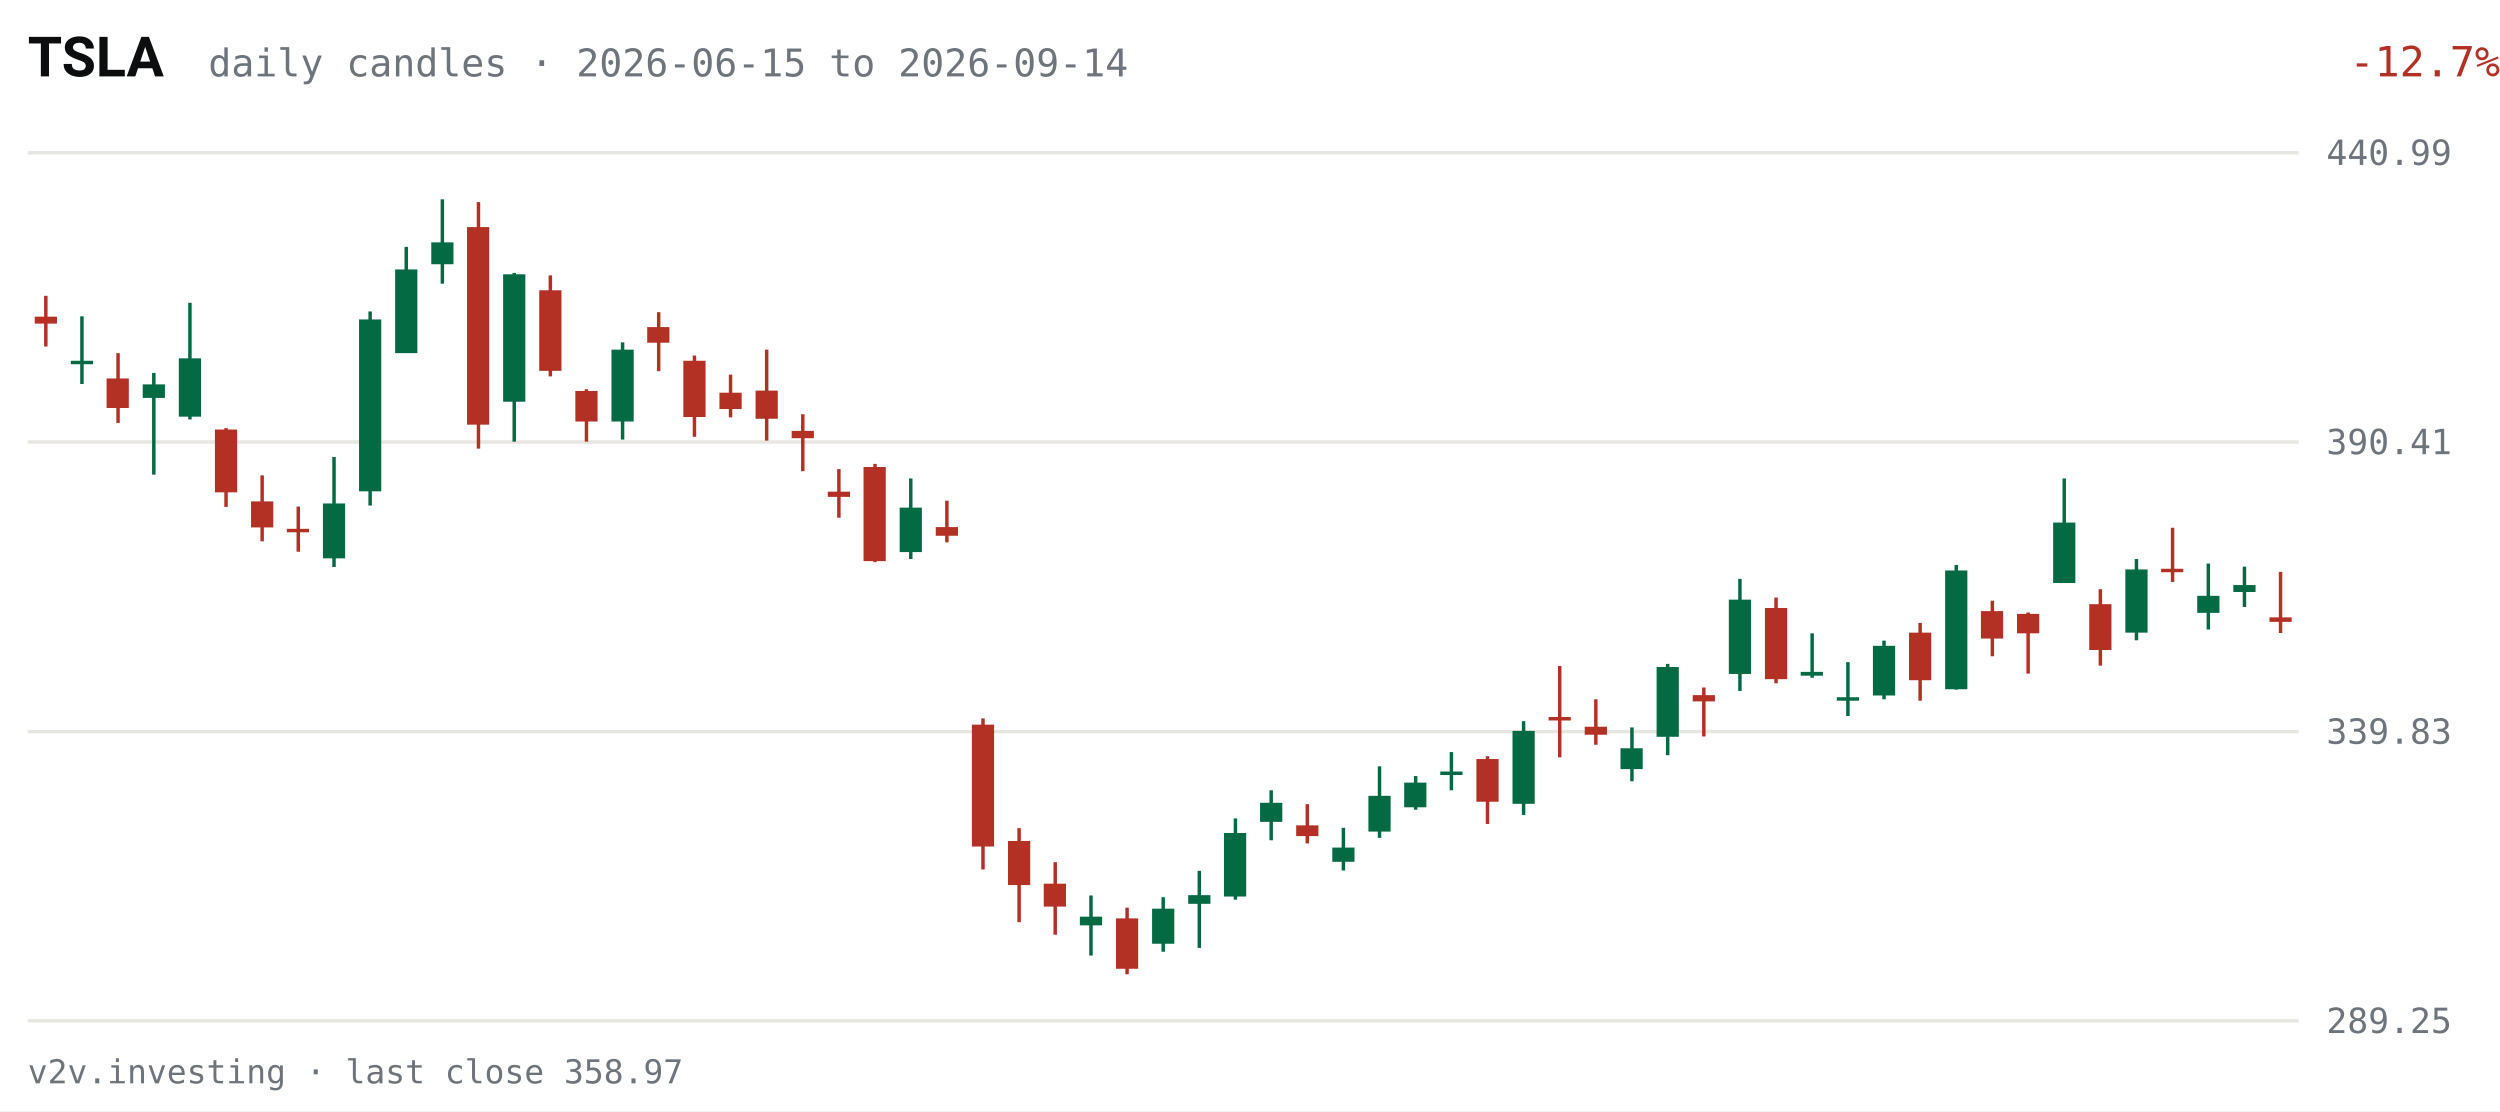
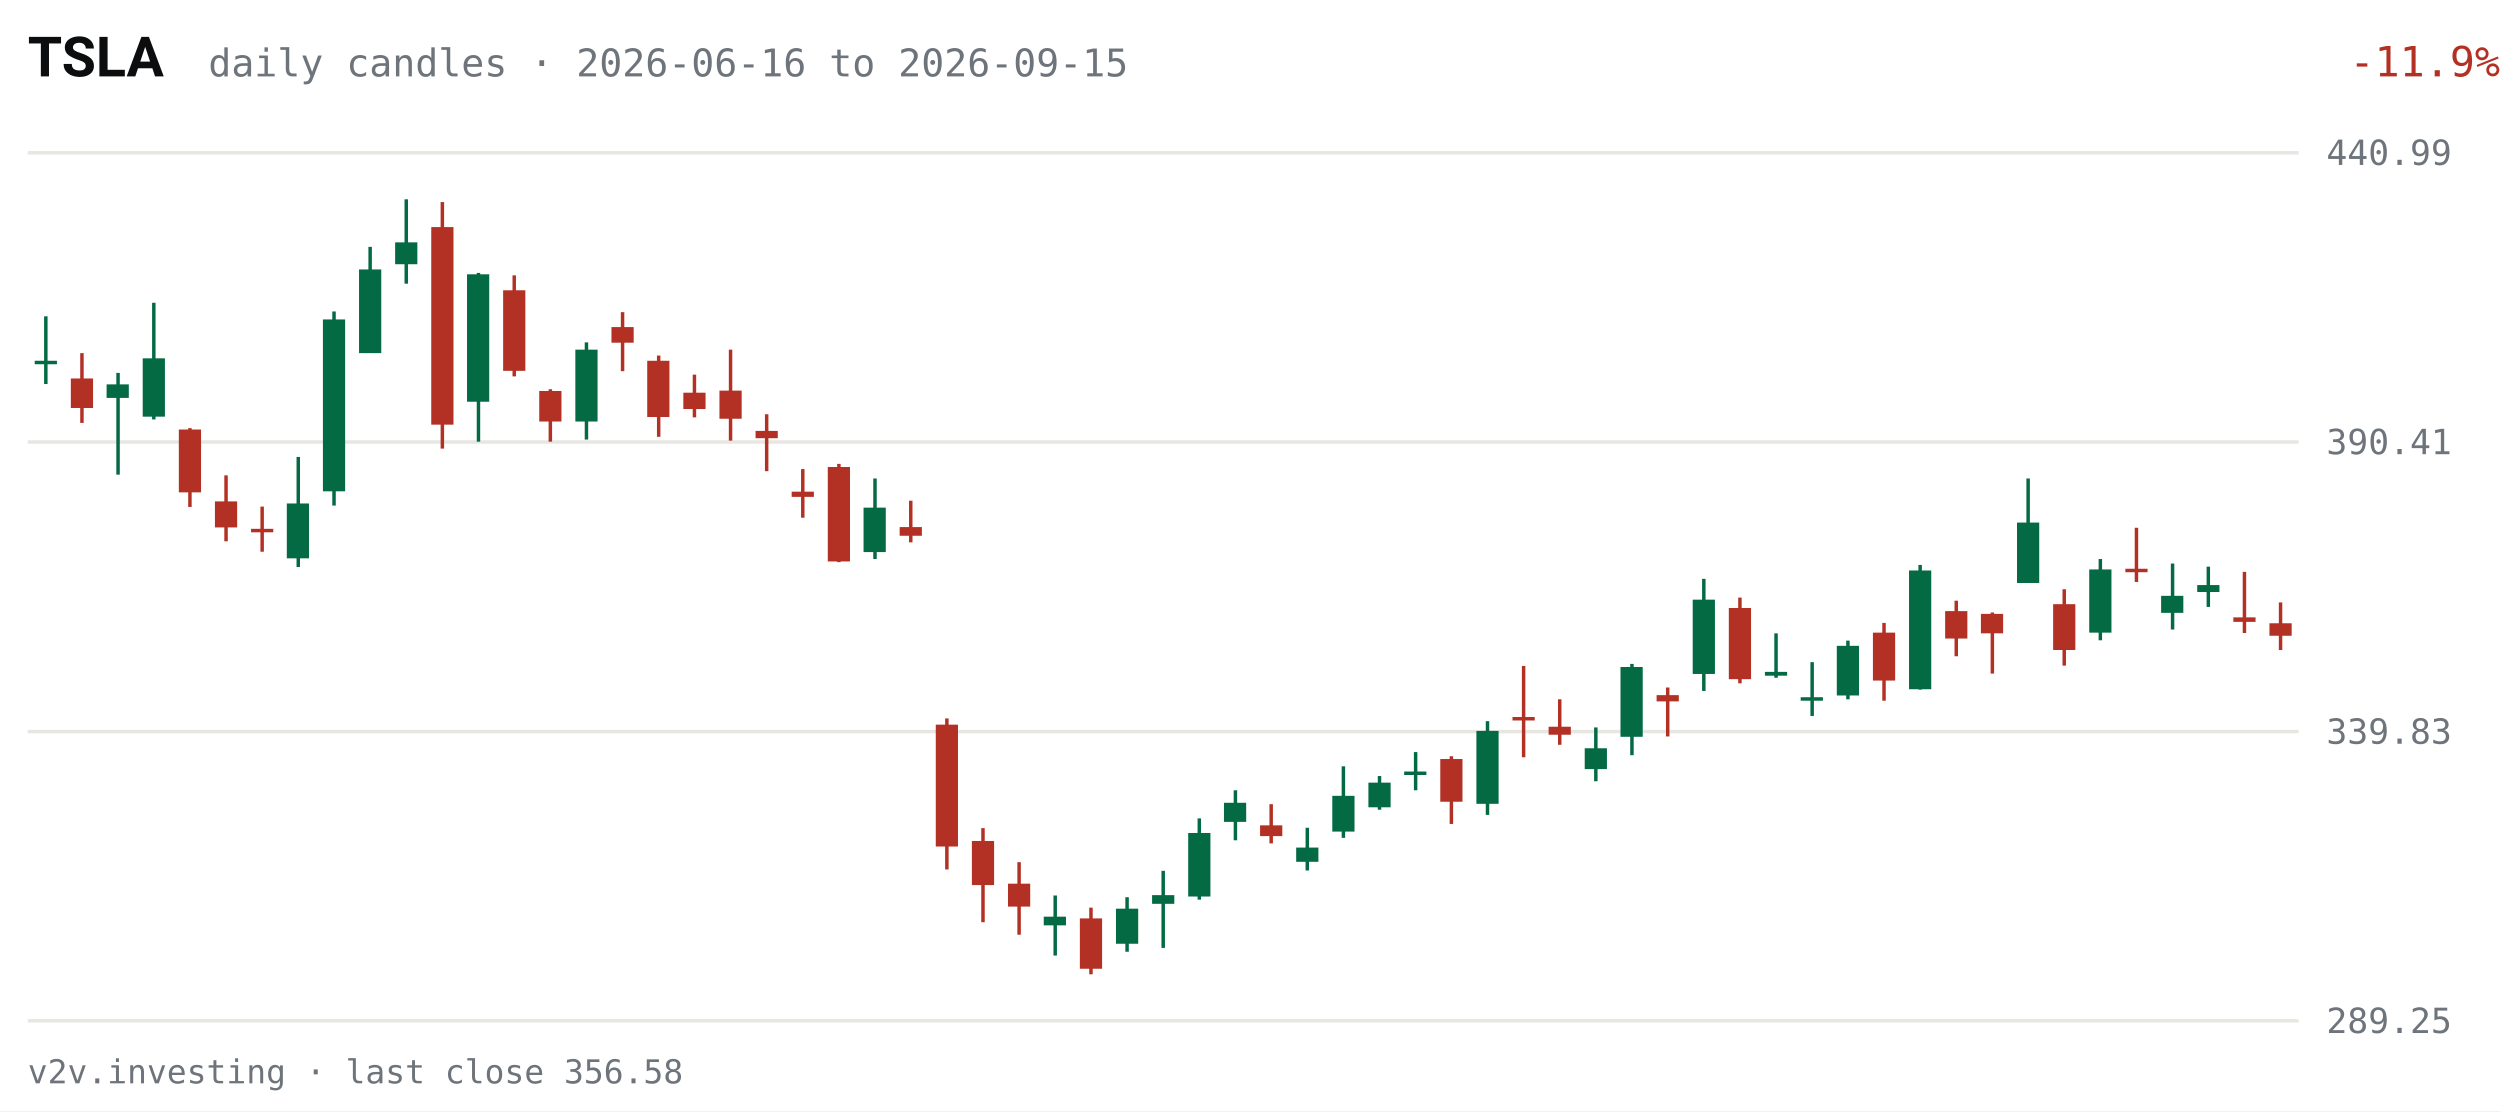
<svg xmlns="http://www.w3.org/2000/svg" viewBox="0 0 720 320" width="720" height="320" role="img" aria-label="TSLA daily candles, last 63 sessions">
  <rect width="720" height="320" fill="#FFFFFF" />
  <text x="8" y="22" fill="#0C0D0E" font-size="16" font-weight="600" font-family="system-ui,-apple-system,Segoe UI,Roboto,sans-serif">TSLA</text>
-   <text x="60" y="22" fill="#6E747B" font-size="11" font-family="ui-monospace,SFMono-Regular,Menlo,Consolas,monospace">daily candles · 2026-06-15 to 2026-09-14</text>
-   <text x="670" y="22" fill="#B33124" font-size="12" text-anchor="end" font-family="ui-monospace,SFMono-Regular,Menlo,Consolas,monospace" transform="translate(50,0)">-12.7%</text>
+   <text x="60" y="22" fill="#6E747B" font-size="11" font-family="ui-monospace,SFMono-Regular,Menlo,Consolas,monospace">daily candles · 2026-06-16 to 2026-09-15</text>
+   <text x="670" y="22" fill="#B33124" font-size="12" text-anchor="end" font-family="ui-monospace,SFMono-Regular,Menlo,Consolas,monospace" transform="translate(50,0)">-11.9%</text>
  <g font-family="ui-monospace,SFMono-Regular,Menlo,Consolas,monospace">
    <line x1="8" y1="294.0" x2="662" y2="294.0" stroke="#E7E6E1" stroke-width="1" />
    <text x="670" y="297.5" fill="#6E747B" font-size="10">289.25</text>
    <line x1="8" y1="210.7" x2="662" y2="210.7" stroke="#E7E6E1" stroke-width="1" />
    <text x="670" y="214.2" fill="#6E747B" font-size="10">339.83</text>
    <line x1="8" y1="127.3" x2="662" y2="127.3" stroke="#E7E6E1" stroke-width="1" />
    <text x="670" y="130.8" fill="#6E747B" font-size="10">390.41</text>
    <line x1="8" y1="44.0" x2="662" y2="44.0" stroke="#E7E6E1" stroke-width="1" />
    <text x="670" y="47.5" fill="#6E747B" font-size="10">440.99</text>
-     <line x1="13.2" y1="85.2" x2="13.2" y2="99.8" stroke="#B33124" stroke-width="1" />
-     <rect x="10.0" y="91.2" width="6.4" height="2.0" fill="#B33124" />
-     <line x1="23.6" y1="91.1" x2="23.6" y2="110.6" stroke="#046A44" stroke-width="1" />
-     <rect x="20.4" y="103.9" width="6.4" height="1.0" fill="#046A44" />
-     <line x1="34.0" y1="101.7" x2="34.0" y2="121.8" stroke="#B33124" stroke-width="1" />
-     <rect x="30.7" y="109.0" width="6.4" height="8.5" fill="#B33124" />
-     <line x1="44.3" y1="107.4" x2="44.3" y2="136.7" stroke="#046A44" stroke-width="1" />
-     <rect x="41.1" y="110.7" width="6.4" height="3.9" fill="#046A44" />
-     <line x1="54.7" y1="87.2" x2="54.7" y2="120.8" stroke="#046A44" stroke-width="1" />
-     <rect x="51.5" y="103.2" width="6.4" height="16.8" fill="#046A44" />
-     <line x1="65.1" y1="123.3" x2="65.1" y2="146.0" stroke="#B33124" stroke-width="1" />
-     <rect x="61.9" y="123.7" width="6.4" height="18.1" fill="#B33124" />
-     <line x1="75.5" y1="136.9" x2="75.5" y2="155.9" stroke="#B33124" stroke-width="1" />
-     <rect x="72.3" y="144.4" width="6.4" height="7.5" fill="#B33124" />
-     <line x1="85.9" y1="145.9" x2="85.9" y2="158.9" stroke="#B33124" stroke-width="1" />
-     <rect x="82.6" y="152.3" width="6.4" height="1.0" fill="#B33124" />
-     <line x1="96.2" y1="131.6" x2="96.2" y2="163.3" stroke="#046A44" stroke-width="1" />
-     <rect x="93.0" y="145.0" width="6.4" height="15.8" fill="#046A44" />
-     <line x1="106.6" y1="89.7" x2="106.6" y2="145.6" stroke="#046A44" stroke-width="1" />
-     <rect x="103.4" y="92.0" width="6.4" height="49.5" fill="#046A44" />
-     <line x1="117.0" y1="71.1" x2="117.0" y2="101.6" stroke="#046A44" stroke-width="1" />
-     <rect x="113.8" y="77.6" width="6.4" height="24.1" fill="#046A44" />
-     <line x1="127.4" y1="57.4" x2="127.4" y2="81.7" stroke="#046A44" stroke-width="1" />
-     <rect x="124.2" y="69.8" width="6.4" height="6.3" fill="#046A44" />
-     <line x1="137.8" y1="58.2" x2="137.8" y2="129.2" stroke="#B33124" stroke-width="1" />
-     <rect x="134.5" y="65.4" width="6.4" height="56.9" fill="#B33124" />
-     <line x1="148.1" y1="78.6" x2="148.1" y2="127.2" stroke="#046A44" stroke-width="1" />
-     <rect x="144.9" y="79.0" width="6.4" height="36.7" fill="#046A44" />
-     <line x1="158.5" y1="79.3" x2="158.5" y2="108.4" stroke="#B33124" stroke-width="1" />
-     <rect x="155.3" y="83.6" width="6.4" height="23.2" fill="#B33124" />
-     <line x1="168.9" y1="112.1" x2="168.9" y2="127.2" stroke="#B33124" stroke-width="1" />
-     <rect x="165.7" y="112.6" width="6.4" height="8.8" fill="#B33124" />
-     <line x1="179.3" y1="98.6" x2="179.3" y2="126.6" stroke="#046A44" stroke-width="1" />
-     <rect x="176.1" y="100.7" width="6.4" height="20.7" fill="#046A44" />
-     <line x1="189.7" y1="89.9" x2="189.7" y2="106.9" stroke="#B33124" stroke-width="1" />
-     <rect x="186.4" y="94.2" width="6.4" height="4.5" fill="#B33124" />
-     <line x1="200.0" y1="102.4" x2="200.0" y2="125.8" stroke="#B33124" stroke-width="1" />
-     <rect x="196.8" y="103.9" width="6.4" height="16.2" fill="#B33124" />
-     <line x1="210.4" y1="107.9" x2="210.4" y2="120.2" stroke="#B33124" stroke-width="1" />
-     <rect x="207.2" y="113.1" width="6.4" height="4.7" fill="#B33124" />
-     <line x1="220.8" y1="100.7" x2="220.8" y2="126.9" stroke="#B33124" stroke-width="1" />
-     <rect x="217.6" y="112.5" width="6.4" height="8.1" fill="#B33124" />
-     <line x1="231.2" y1="119.3" x2="231.2" y2="135.7" stroke="#B33124" stroke-width="1" />
-     <rect x="228.0" y="124.1" width="6.4" height="2.1" fill="#B33124" />
-     <line x1="241.6" y1="135.1" x2="241.6" y2="149.1" stroke="#B33124" stroke-width="1" />
-     <rect x="238.4" y="141.6" width="6.4" height="1.5" fill="#B33124" />
-     <line x1="252.0" y1="133.6" x2="252.0" y2="161.9" stroke="#B33124" stroke-width="1" />
-     <rect x="248.7" y="134.5" width="6.4" height="27.1" fill="#B33124" />
-     <line x1="262.3" y1="137.8" x2="262.3" y2="161.0" stroke="#046A44" stroke-width="1" />
-     <rect x="259.1" y="146.2" width="6.4" height="12.8" fill="#046A44" />
-     <line x1="272.7" y1="144.2" x2="272.7" y2="156.2" stroke="#B33124" stroke-width="1" />
-     <rect x="269.5" y="151.8" width="6.4" height="2.5" fill="#B33124" />
-     <line x1="283.1" y1="206.9" x2="283.1" y2="250.4" stroke="#B33124" stroke-width="1" />
-     <rect x="279.9" y="208.7" width="6.4" height="35.1" fill="#B33124" />
-     <line x1="293.5" y1="238.5" x2="293.5" y2="265.6" stroke="#B33124" stroke-width="1" />
-     <rect x="290.3" y="242.2" width="6.4" height="12.7" fill="#B33124" />
-     <line x1="303.9" y1="248.3" x2="303.9" y2="269.2" stroke="#B33124" stroke-width="1" />
-     <rect x="300.6" y="254.5" width="6.4" height="6.6" fill="#B33124" />
-     <line x1="314.2" y1="257.9" x2="314.2" y2="275.2" stroke="#046A44" stroke-width="1" />
-     <rect x="311.0" y="264.0" width="6.4" height="2.5" fill="#046A44" />
-     <line x1="324.6" y1="261.4" x2="324.6" y2="280.6" stroke="#B33124" stroke-width="1" />
-     <rect x="321.4" y="264.5" width="6.4" height="14.5" fill="#B33124" />
-     <line x1="335.0" y1="258.4" x2="335.0" y2="274.1" stroke="#046A44" stroke-width="1" />
-     <rect x="331.8" y="261.7" width="6.4" height="10.1" fill="#046A44" />
-     <line x1="345.4" y1="250.8" x2="345.4" y2="273.0" stroke="#046A44" stroke-width="1" />
-     <rect x="342.2" y="257.8" width="6.4" height="2.5" fill="#046A44" />
-     <line x1="355.8" y1="235.7" x2="355.8" y2="259.1" stroke="#046A44" stroke-width="1" />
-     <rect x="352.5" y="239.9" width="6.4" height="18.3" fill="#046A44" />
-     <line x1="366.1" y1="227.6" x2="366.1" y2="242.0" stroke="#046A44" stroke-width="1" />
-     <rect x="362.9" y="231.2" width="6.4" height="5.5" fill="#046A44" />
-     <line x1="376.5" y1="231.6" x2="376.5" y2="242.9" stroke="#B33124" stroke-width="1" />
-     <rect x="373.3" y="237.7" width="6.4" height="3.1" fill="#B33124" />
-     <line x1="386.9" y1="238.4" x2="386.9" y2="250.7" stroke="#046A44" stroke-width="1" />
-     <rect x="383.7" y="244.1" width="6.4" height="4.1" fill="#046A44" />
-     <line x1="397.3" y1="220.7" x2="397.3" y2="241.3" stroke="#046A44" stroke-width="1" />
-     <rect x="394.1" y="229.2" width="6.4" height="10.3" fill="#046A44" />
-     <line x1="407.7" y1="223.5" x2="407.7" y2="233.2" stroke="#046A44" stroke-width="1" />
-     <rect x="404.4" y="225.4" width="6.4" height="7.1" fill="#046A44" />
-     <line x1="418.0" y1="216.6" x2="418.0" y2="227.6" stroke="#046A44" stroke-width="1" />
-     <rect x="414.8" y="222.2" width="6.4" height="1.0" fill="#046A44" />
-     <line x1="428.4" y1="217.8" x2="428.4" y2="237.3" stroke="#B33124" stroke-width="1" />
-     <rect x="425.2" y="218.6" width="6.4" height="12.3" fill="#B33124" />
-     <line x1="438.8" y1="207.7" x2="438.8" y2="234.7" stroke="#046A44" stroke-width="1" />
-     <rect x="435.6" y="210.5" width="6.4" height="21.0" fill="#046A44" />
-     <line x1="449.2" y1="191.8" x2="449.2" y2="218.1" stroke="#B33124" stroke-width="1" />
-     <rect x="446.0" y="206.5" width="6.4" height="1.0" fill="#B33124" />
-     <line x1="459.6" y1="201.4" x2="459.6" y2="214.5" stroke="#B33124" stroke-width="1" />
-     <rect x="456.4" y="209.3" width="6.4" height="2.3" fill="#B33124" />
-     <line x1="470.0" y1="209.5" x2="470.0" y2="225.0" stroke="#046A44" stroke-width="1" />
-     <rect x="466.7" y="215.5" width="6.4" height="6.0" fill="#046A44" />
-     <line x1="480.3" y1="191.2" x2="480.3" y2="217.5" stroke="#046A44" stroke-width="1" />
-     <rect x="477.1" y="192.1" width="6.4" height="20.1" fill="#046A44" />
-     <line x1="490.7" y1="198.0" x2="490.7" y2="212.1" stroke="#B33124" stroke-width="1" />
-     <rect x="487.5" y="200.2" width="6.4" height="1.8" fill="#B33124" />
-     <line x1="501.1" y1="166.7" x2="501.1" y2="199.0" stroke="#046A44" stroke-width="1" />
-     <rect x="497.9" y="172.7" width="6.4" height="21.4" fill="#046A44" />
-     <line x1="511.5" y1="172.1" x2="511.5" y2="196.8" stroke="#B33124" stroke-width="1" />
-     <rect x="508.3" y="175.1" width="6.4" height="20.5" fill="#B33124" />
-     <line x1="521.9" y1="182.4" x2="521.9" y2="195.2" stroke="#046A44" stroke-width="1" />
-     <rect x="518.6" y="193.5" width="6.4" height="1.1" fill="#046A44" />
-     <line x1="532.2" y1="190.7" x2="532.2" y2="206.2" stroke="#046A44" stroke-width="1" />
-     <rect x="529.0" y="200.8" width="6.4" height="1.0" fill="#046A44" />
-     <line x1="542.6" y1="184.5" x2="542.6" y2="201.4" stroke="#046A44" stroke-width="1" />
-     <rect x="539.4" y="186.0" width="6.4" height="14.3" fill="#046A44" />
-     <line x1="553.0" y1="179.4" x2="553.0" y2="201.8" stroke="#B33124" stroke-width="1" />
-     <rect x="549.8" y="182.2" width="6.4" height="13.7" fill="#B33124" />
-     <line x1="563.4" y1="162.7" x2="563.4" y2="198.6" stroke="#046A44" stroke-width="1" />
-     <rect x="560.2" y="164.3" width="6.4" height="34.2" fill="#046A44" />
-     <line x1="573.8" y1="173.0" x2="573.8" y2="189.0" stroke="#B33124" stroke-width="1" />
-     <rect x="570.5" y="176.0" width="6.4" height="7.9" fill="#B33124" />
-     <line x1="584.1" y1="176.4" x2="584.1" y2="194.0" stroke="#B33124" stroke-width="1" />
-     <rect x="580.9" y="176.8" width="6.4" height="5.6" fill="#B33124" />
-     <line x1="594.5" y1="137.8" x2="594.5" y2="167.8" stroke="#046A44" stroke-width="1" />
-     <rect x="591.3" y="150.5" width="6.4" height="17.4" fill="#046A44" />
-     <line x1="604.9" y1="169.7" x2="604.9" y2="191.7" stroke="#B33124" stroke-width="1" />
-     <rect x="601.7" y="174.0" width="6.4" height="13.2" fill="#B33124" />
-     <line x1="615.3" y1="161.0" x2="615.3" y2="184.4" stroke="#046A44" stroke-width="1" />
-     <rect x="612.1" y="164.0" width="6.4" height="18.2" fill="#046A44" />
-     <line x1="625.7" y1="152.0" x2="625.7" y2="167.6" stroke="#B33124" stroke-width="1" />
-     <rect x="622.4" y="163.8" width="6.4" height="1.0" fill="#B33124" />
-     <line x1="636.0" y1="162.3" x2="636.0" y2="181.3" stroke="#046A44" stroke-width="1" />
-     <rect x="632.8" y="171.6" width="6.4" height="4.9" fill="#046A44" />
-     <line x1="646.4" y1="163.2" x2="646.4" y2="174.8" stroke="#046A44" stroke-width="1" />
-     <rect x="643.2" y="168.5" width="6.4" height="2.0" fill="#046A44" />
-     <line x1="656.8" y1="164.7" x2="656.8" y2="182.3" stroke="#B33124" stroke-width="1" />
-     <rect x="653.6" y="177.8" width="6.4" height="1.3" fill="#B33124" />
+     <line x1="13.2" y1="91.1" x2="13.2" y2="110.6" stroke="#046A44" stroke-width="1" />
+     <rect x="10.0" y="103.9" width="6.4" height="1.0" fill="#046A44" />
+     <line x1="23.6" y1="101.7" x2="23.6" y2="121.8" stroke="#B33124" stroke-width="1" />
+     <rect x="20.4" y="109.0" width="6.4" height="8.5" fill="#B33124" />
+     <line x1="34.0" y1="107.4" x2="34.0" y2="136.7" stroke="#046A44" stroke-width="1" />
+     <rect x="30.7" y="110.7" width="6.4" height="3.9" fill="#046A44" />
+     <line x1="44.3" y1="87.2" x2="44.3" y2="120.8" stroke="#046A44" stroke-width="1" />
+     <rect x="41.1" y="103.2" width="6.4" height="16.8" fill="#046A44" />
+     <line x1="54.7" y1="123.3" x2="54.7" y2="146.0" stroke="#B33124" stroke-width="1" />
+     <rect x="51.5" y="123.7" width="6.4" height="18.1" fill="#B33124" />
+     <line x1="65.1" y1="136.9" x2="65.1" y2="155.9" stroke="#B33124" stroke-width="1" />
+     <rect x="61.9" y="144.4" width="6.4" height="7.5" fill="#B33124" />
+     <line x1="75.5" y1="145.9" x2="75.5" y2="158.9" stroke="#B33124" stroke-width="1" />
+     <rect x="72.3" y="152.3" width="6.4" height="1.0" fill="#B33124" />
+     <line x1="85.9" y1="131.6" x2="85.9" y2="163.3" stroke="#046A44" stroke-width="1" />
+     <rect x="82.6" y="145.0" width="6.4" height="15.8" fill="#046A44" />
+     <line x1="96.2" y1="89.7" x2="96.2" y2="145.6" stroke="#046A44" stroke-width="1" />
+     <rect x="93.0" y="92.0" width="6.4" height="49.5" fill="#046A44" />
+     <line x1="106.6" y1="71.1" x2="106.6" y2="101.6" stroke="#046A44" stroke-width="1" />
+     <rect x="103.4" y="77.6" width="6.4" height="24.1" fill="#046A44" />
+     <line x1="117.0" y1="57.4" x2="117.0" y2="81.7" stroke="#046A44" stroke-width="1" />
+     <rect x="113.8" y="69.8" width="6.4" height="6.3" fill="#046A44" />
+     <line x1="127.4" y1="58.2" x2="127.4" y2="129.2" stroke="#B33124" stroke-width="1" />
+     <rect x="124.2" y="65.4" width="6.4" height="56.9" fill="#B33124" />
+     <line x1="137.8" y1="78.6" x2="137.8" y2="127.2" stroke="#046A44" stroke-width="1" />
+     <rect x="134.5" y="79.0" width="6.4" height="36.7" fill="#046A44" />
+     <line x1="148.1" y1="79.3" x2="148.1" y2="108.4" stroke="#B33124" stroke-width="1" />
+     <rect x="144.9" y="83.6" width="6.4" height="23.2" fill="#B33124" />
+     <line x1="158.5" y1="112.1" x2="158.5" y2="127.2" stroke="#B33124" stroke-width="1" />
+     <rect x="155.3" y="112.6" width="6.4" height="8.8" fill="#B33124" />
+     <line x1="168.9" y1="98.6" x2="168.9" y2="126.6" stroke="#046A44" stroke-width="1" />
+     <rect x="165.7" y="100.7" width="6.4" height="20.7" fill="#046A44" />
+     <line x1="179.3" y1="89.9" x2="179.3" y2="106.9" stroke="#B33124" stroke-width="1" />
+     <rect x="176.1" y="94.2" width="6.4" height="4.5" fill="#B33124" />
+     <line x1="189.7" y1="102.4" x2="189.7" y2="125.8" stroke="#B33124" stroke-width="1" />
+     <rect x="186.4" y="103.9" width="6.4" height="16.2" fill="#B33124" />
+     <line x1="200.0" y1="107.9" x2="200.0" y2="120.2" stroke="#B33124" stroke-width="1" />
+     <rect x="196.8" y="113.1" width="6.4" height="4.7" fill="#B33124" />
+     <line x1="210.4" y1="100.7" x2="210.4" y2="126.9" stroke="#B33124" stroke-width="1" />
+     <rect x="207.2" y="112.5" width="6.4" height="8.1" fill="#B33124" />
+     <line x1="220.8" y1="119.3" x2="220.8" y2="135.7" stroke="#B33124" stroke-width="1" />
+     <rect x="217.6" y="124.1" width="6.4" height="2.1" fill="#B33124" />
+     <line x1="231.2" y1="135.1" x2="231.2" y2="149.1" stroke="#B33124" stroke-width="1" />
+     <rect x="228.0" y="141.6" width="6.4" height="1.5" fill="#B33124" />
+     <line x1="241.6" y1="133.6" x2="241.6" y2="161.9" stroke="#B33124" stroke-width="1" />
+     <rect x="238.4" y="134.5" width="6.4" height="27.2" fill="#B33124" />
+     <line x1="252.0" y1="137.8" x2="252.0" y2="161.0" stroke="#046A44" stroke-width="1" />
+     <rect x="248.7" y="146.2" width="6.4" height="12.8" fill="#046A44" />
+     <line x1="262.3" y1="144.2" x2="262.3" y2="156.2" stroke="#B33124" stroke-width="1" />
+     <rect x="259.1" y="151.8" width="6.4" height="2.5" fill="#B33124" />
+     <line x1="272.7" y1="206.9" x2="272.7" y2="250.4" stroke="#B33124" stroke-width="1" />
+     <rect x="269.5" y="208.7" width="6.4" height="35.1" fill="#B33124" />
+     <line x1="283.1" y1="238.5" x2="283.1" y2="265.6" stroke="#B33124" stroke-width="1" />
+     <rect x="279.9" y="242.2" width="6.4" height="12.7" fill="#B33124" />
+     <line x1="293.5" y1="248.3" x2="293.5" y2="269.2" stroke="#B33124" stroke-width="1" />
+     <rect x="290.3" y="254.5" width="6.4" height="6.6" fill="#B33124" />
+     <line x1="303.9" y1="257.9" x2="303.9" y2="275.2" stroke="#046A44" stroke-width="1" />
+     <rect x="300.6" y="264.0" width="6.4" height="2.5" fill="#046A44" />
+     <line x1="314.2" y1="261.4" x2="314.2" y2="280.6" stroke="#B33124" stroke-width="1" />
+     <rect x="311.0" y="264.5" width="6.4" height="14.5" fill="#B33124" />
+     <line x1="324.6" y1="258.4" x2="324.6" y2="274.1" stroke="#046A44" stroke-width="1" />
+     <rect x="321.4" y="261.7" width="6.4" height="10.1" fill="#046A44" />
+     <line x1="335.0" y1="250.8" x2="335.0" y2="273.0" stroke="#046A44" stroke-width="1" />
+     <rect x="331.8" y="257.8" width="6.4" height="2.5" fill="#046A44" />
+     <line x1="345.4" y1="235.7" x2="345.4" y2="259.1" stroke="#046A44" stroke-width="1" />
+     <rect x="342.2" y="239.9" width="6.4" height="18.3" fill="#046A44" />
+     <line x1="355.8" y1="227.6" x2="355.8" y2="242.0" stroke="#046A44" stroke-width="1" />
+     <rect x="352.5" y="231.2" width="6.4" height="5.5" fill="#046A44" />
+     <line x1="366.1" y1="231.6" x2="366.1" y2="242.9" stroke="#B33124" stroke-width="1" />
+     <rect x="362.9" y="237.7" width="6.4" height="3.1" fill="#B33124" />
+     <line x1="376.5" y1="238.4" x2="376.5" y2="250.7" stroke="#046A44" stroke-width="1" />
+     <rect x="373.3" y="244.1" width="6.4" height="4.1" fill="#046A44" />
+     <line x1="386.9" y1="220.7" x2="386.9" y2="241.3" stroke="#046A44" stroke-width="1" />
+     <rect x="383.7" y="229.2" width="6.4" height="10.3" fill="#046A44" />
+     <line x1="397.3" y1="223.5" x2="397.3" y2="233.2" stroke="#046A44" stroke-width="1" />
+     <rect x="394.1" y="225.4" width="6.4" height="7.1" fill="#046A44" />
+     <line x1="407.7" y1="216.6" x2="407.7" y2="227.6" stroke="#046A44" stroke-width="1" />
+     <rect x="404.4" y="222.2" width="6.4" height="1.0" fill="#046A44" />
+     <line x1="418.0" y1="217.8" x2="418.0" y2="237.3" stroke="#B33124" stroke-width="1" />
+     <rect x="414.8" y="218.6" width="6.4" height="12.3" fill="#B33124" />
+     <line x1="428.4" y1="207.7" x2="428.4" y2="234.7" stroke="#046A44" stroke-width="1" />
+     <rect x="425.2" y="210.5" width="6.4" height="21.0" fill="#046A44" />
+     <line x1="438.8" y1="191.8" x2="438.8" y2="218.1" stroke="#B33124" stroke-width="1" />
+     <rect x="435.6" y="206.5" width="6.4" height="1.0" fill="#B33124" />
+     <line x1="449.2" y1="201.4" x2="449.2" y2="214.5" stroke="#B33124" stroke-width="1" />
+     <rect x="446.0" y="209.3" width="6.4" height="2.3" fill="#B33124" />
+     <line x1="459.6" y1="209.5" x2="459.6" y2="225.0" stroke="#046A44" stroke-width="1" />
+     <rect x="456.4" y="215.5" width="6.4" height="6.0" fill="#046A44" />
+     <line x1="470.0" y1="191.2" x2="470.0" y2="217.5" stroke="#046A44" stroke-width="1" />
+     <rect x="466.7" y="192.1" width="6.4" height="20.1" fill="#046A44" />
+     <line x1="480.3" y1="198.0" x2="480.3" y2="212.1" stroke="#B33124" stroke-width="1" />
+     <rect x="477.1" y="200.2" width="6.4" height="1.8" fill="#B33124" />
+     <line x1="490.7" y1="166.7" x2="490.7" y2="199.0" stroke="#046A44" stroke-width="1" />
+     <rect x="487.5" y="172.7" width="6.4" height="21.4" fill="#046A44" />
+     <line x1="501.1" y1="172.1" x2="501.1" y2="196.8" stroke="#B33124" stroke-width="1" />
+     <rect x="497.9" y="175.1" width="6.4" height="20.5" fill="#B33124" />
+     <line x1="511.5" y1="182.4" x2="511.5" y2="195.2" stroke="#046A44" stroke-width="1" />
+     <rect x="508.3" y="193.5" width="6.4" height="1.1" fill="#046A44" />
+     <line x1="521.9" y1="190.7" x2="521.9" y2="206.2" stroke="#046A44" stroke-width="1" />
+     <rect x="518.6" y="200.8" width="6.4" height="1.0" fill="#046A44" />
+     <line x1="532.2" y1="184.5" x2="532.2" y2="201.4" stroke="#046A44" stroke-width="1" />
+     <rect x="529.0" y="186.0" width="6.4" height="14.3" fill="#046A44" />
+     <line x1="542.6" y1="179.4" x2="542.6" y2="201.8" stroke="#B33124" stroke-width="1" />
+     <rect x="539.4" y="182.2" width="6.4" height="13.8" fill="#B33124" />
+     <line x1="553.0" y1="162.7" x2="553.0" y2="198.6" stroke="#046A44" stroke-width="1" />
+     <rect x="549.8" y="164.3" width="6.4" height="34.2" fill="#046A44" />
+     <line x1="563.4" y1="173.0" x2="563.4" y2="189.0" stroke="#B33124" stroke-width="1" />
+     <rect x="560.2" y="176.0" width="6.4" height="7.9" fill="#B33124" />
+     <line x1="573.8" y1="176.4" x2="573.8" y2="194.0" stroke="#B33124" stroke-width="1" />
+     <rect x="570.5" y="176.8" width="6.4" height="5.6" fill="#B33124" />
+     <line x1="584.1" y1="137.8" x2="584.1" y2="167.8" stroke="#046A44" stroke-width="1" />
+     <rect x="580.9" y="150.5" width="6.4" height="17.4" fill="#046A44" />
+     <line x1="594.5" y1="169.7" x2="594.5" y2="191.7" stroke="#B33124" stroke-width="1" />
+     <rect x="591.3" y="174.0" width="6.4" height="13.2" fill="#B33124" />
+     <line x1="604.9" y1="161.0" x2="604.9" y2="184.4" stroke="#046A44" stroke-width="1" />
+     <rect x="601.7" y="164.0" width="6.4" height="18.2" fill="#046A44" />
+     <line x1="615.3" y1="152.0" x2="615.3" y2="167.6" stroke="#B33124" stroke-width="1" />
+     <rect x="612.1" y="163.8" width="6.4" height="1.0" fill="#B33124" />
+     <line x1="625.7" y1="162.3" x2="625.7" y2="181.3" stroke="#046A44" stroke-width="1" />
+     <rect x="622.4" y="171.6" width="6.4" height="4.9" fill="#046A44" />
+     <line x1="636.0" y1="163.2" x2="636.0" y2="174.8" stroke="#046A44" stroke-width="1" />
+     <rect x="632.8" y="168.5" width="6.4" height="2.0" fill="#046A44" />
+     <line x1="646.4" y1="164.7" x2="646.4" y2="182.3" stroke="#B33124" stroke-width="1" />
+     <rect x="643.2" y="177.8" width="6.4" height="1.3" fill="#B33124" />
+     <line x1="656.8" y1="173.5" x2="656.8" y2="187.2" stroke="#B33124" stroke-width="1" />
+     <rect x="653.6" y="179.5" width="6.4" height="3.6" fill="#B33124" />
  </g>
-   <text x="8" y="312" fill="#6E747B" font-size="9.5" font-family="ui-monospace,SFMono-Regular,Menlo,Consolas,monospace">v2v.investing · last close 358.97</text>
+   <text x="8" y="312" fill="#6E747B" font-size="9.5" font-family="ui-monospace,SFMono-Regular,Menlo,Consolas,monospace">v2v.investing · last close 356.58</text>
</svg>
